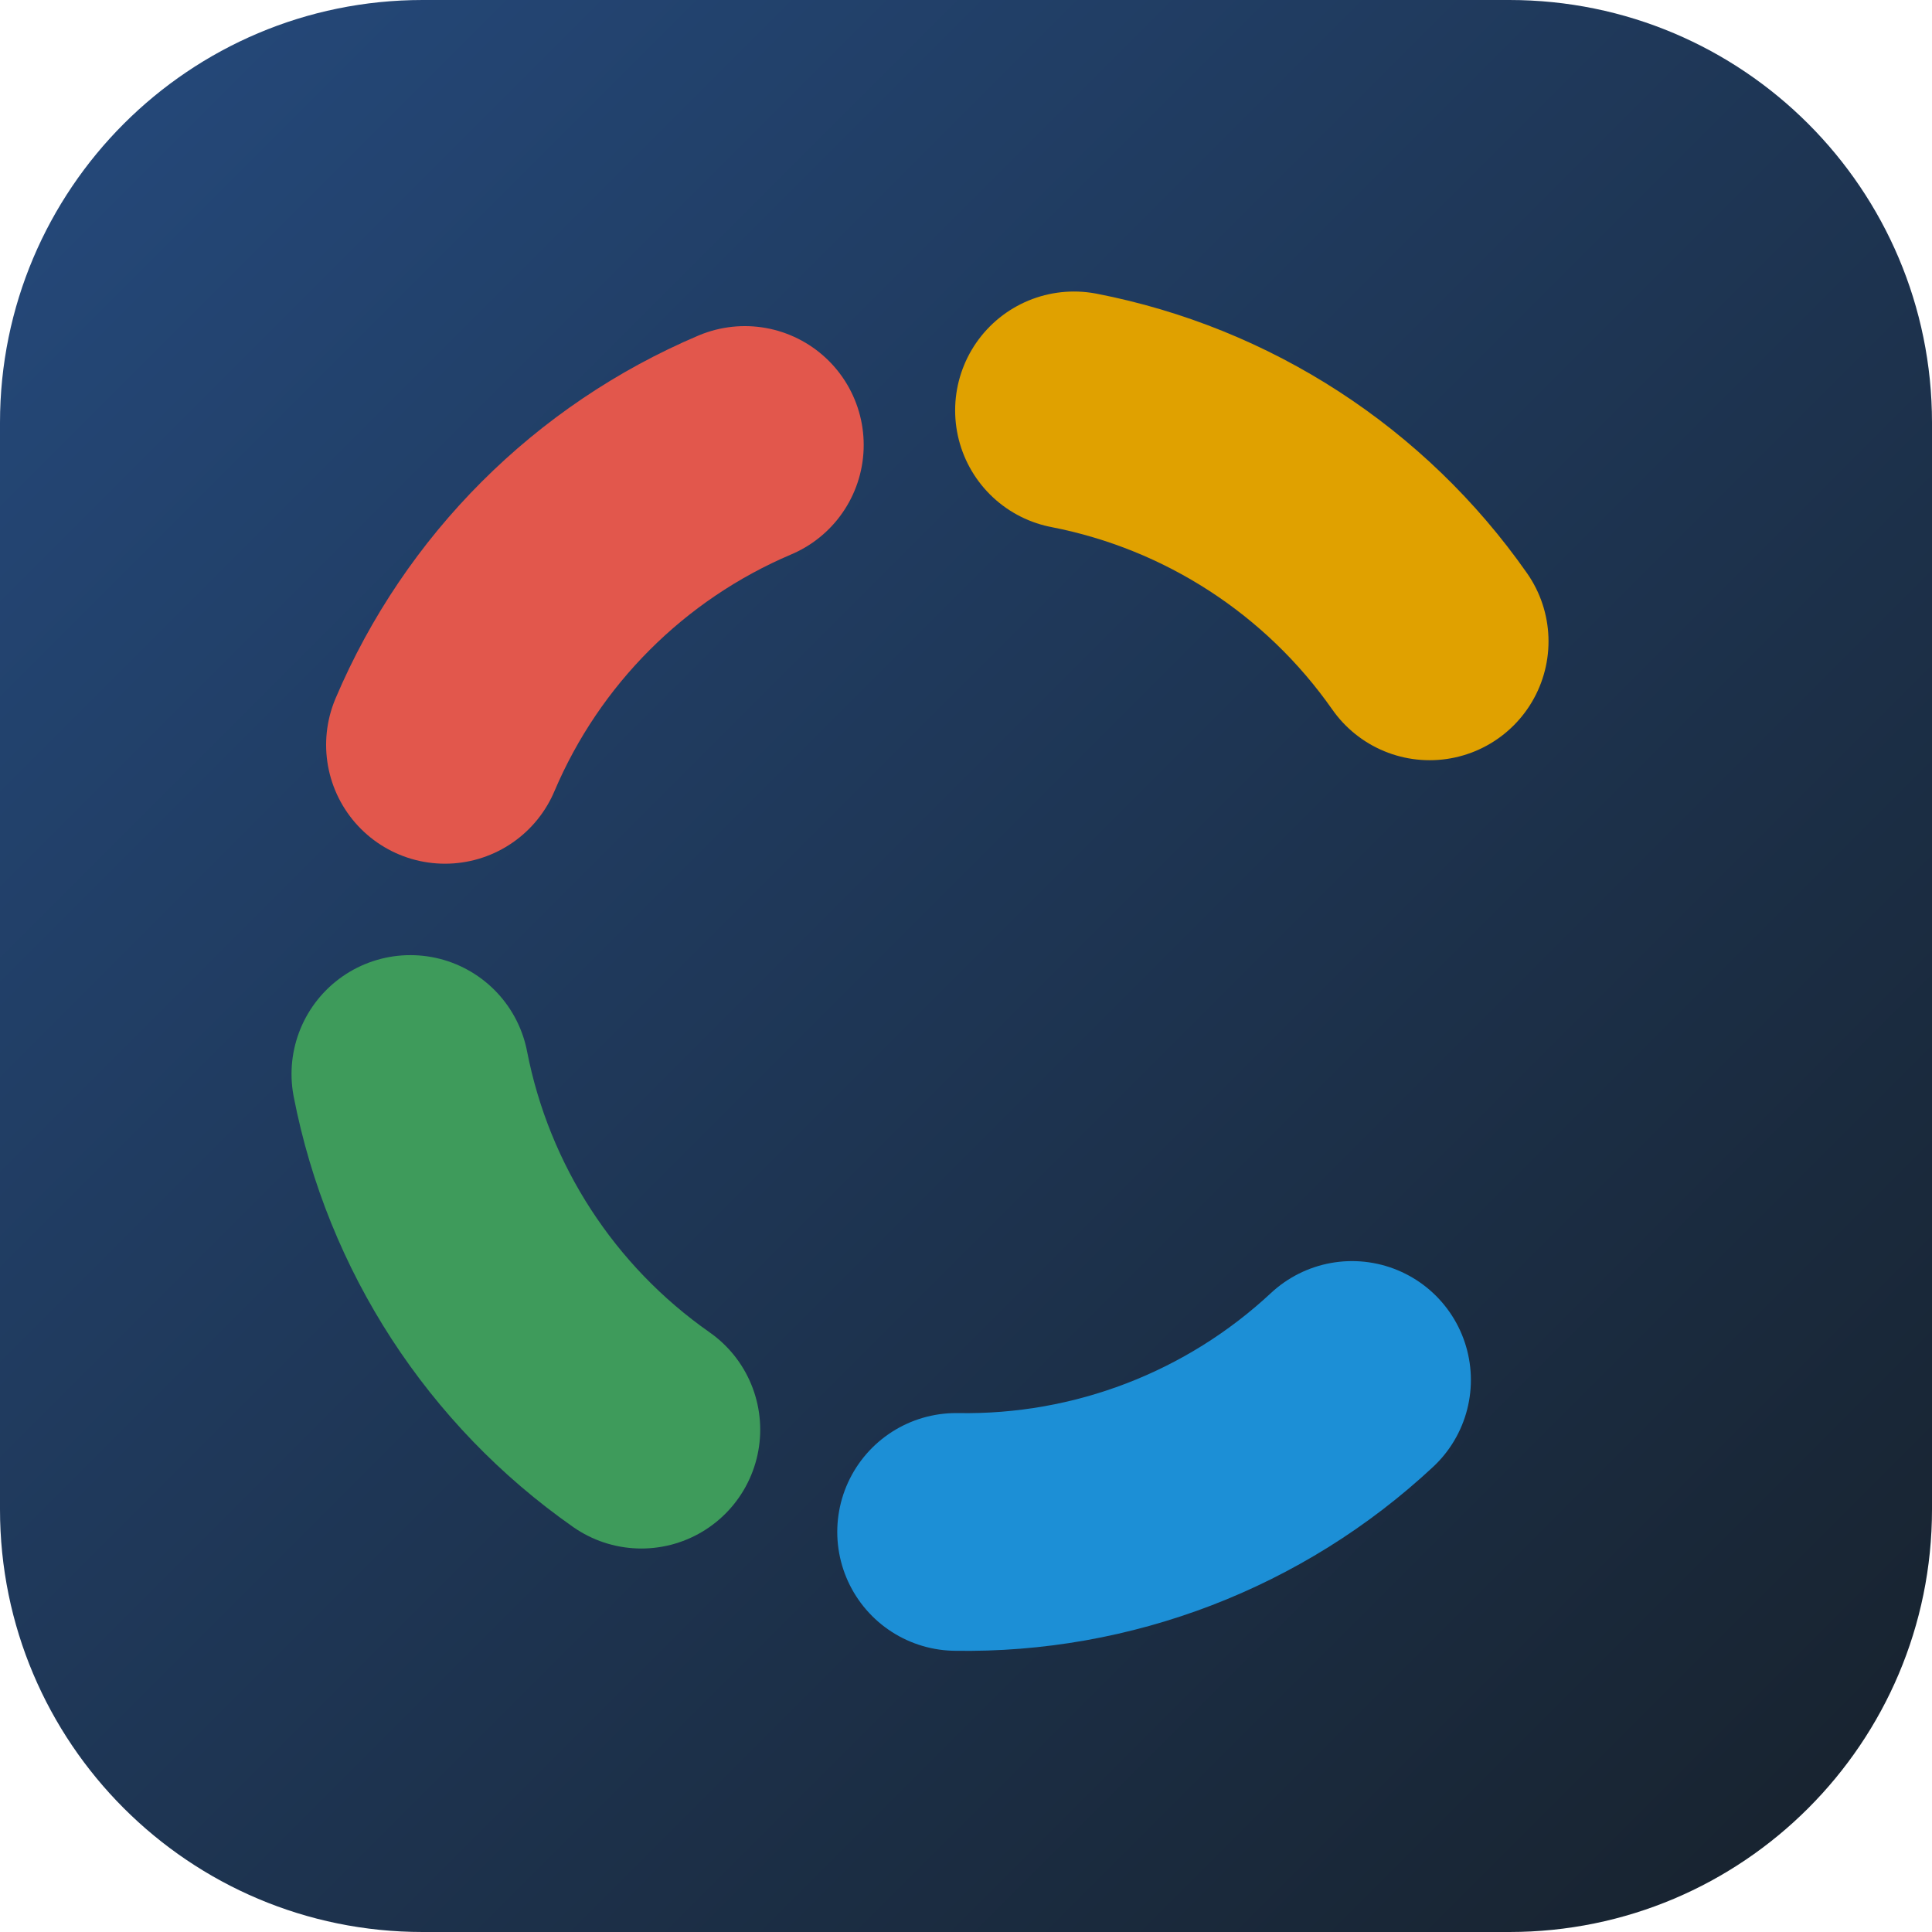
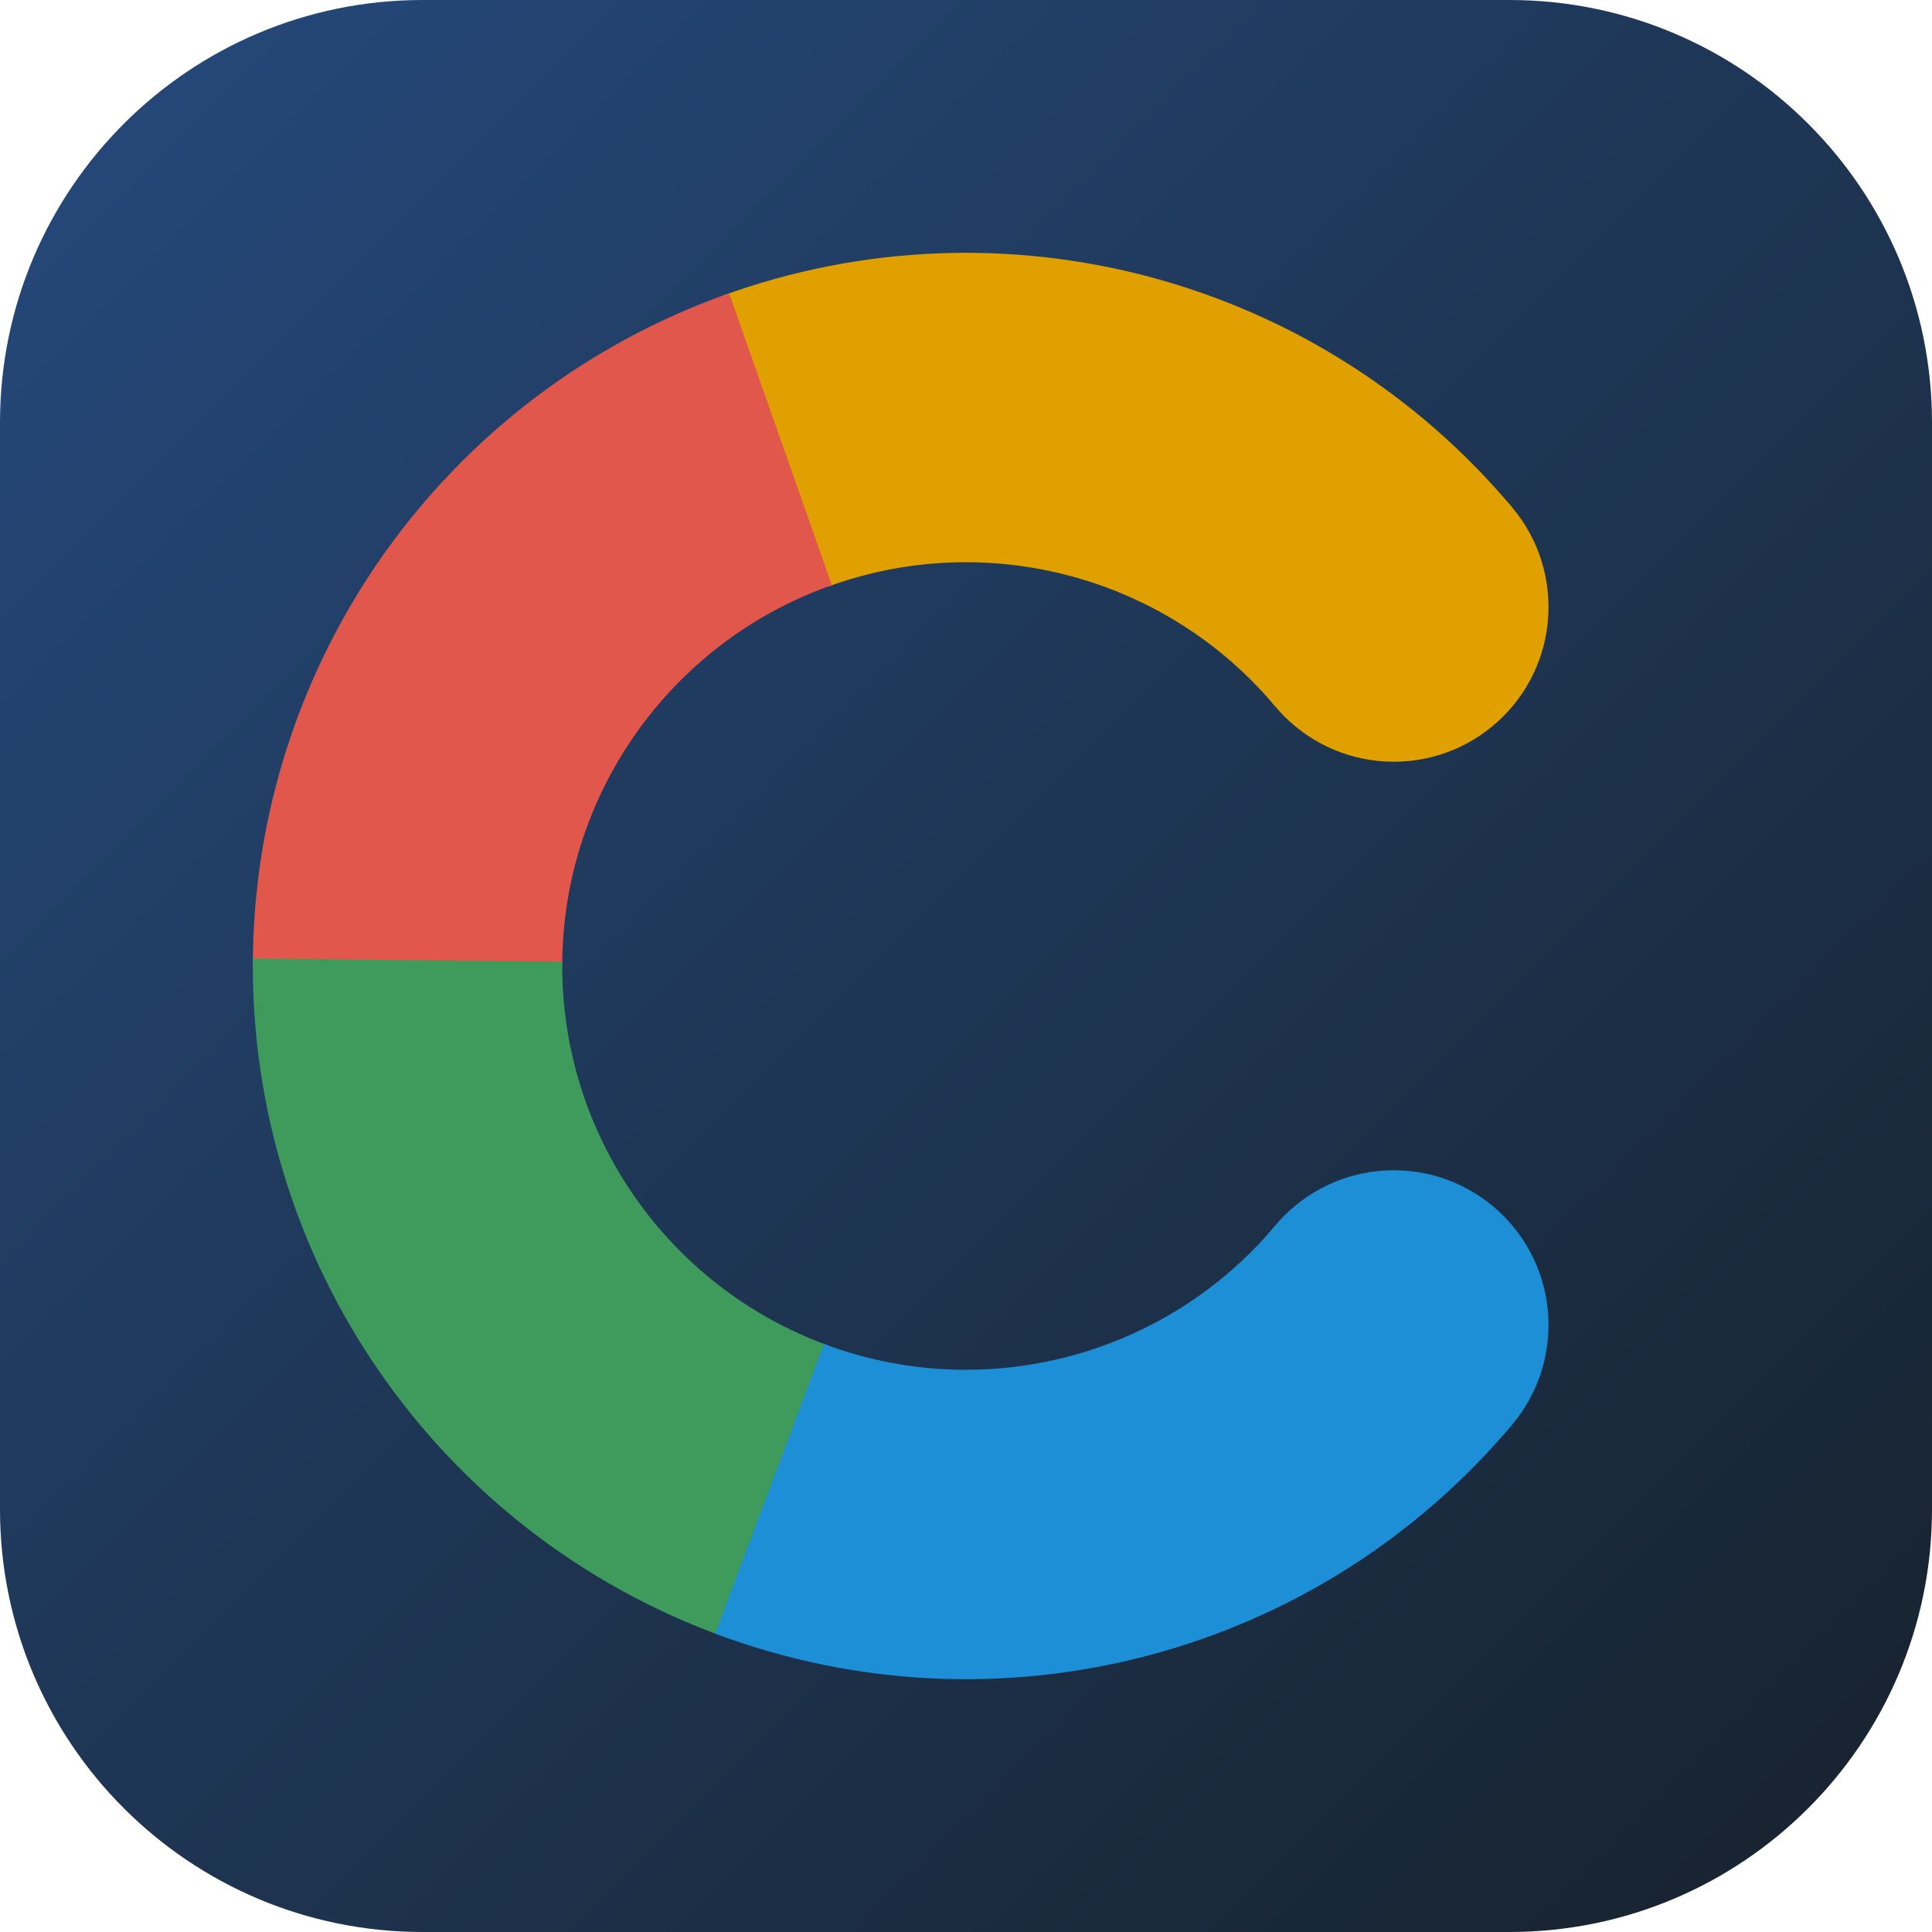
<svg xmlns="http://www.w3.org/2000/svg" width="512" height="512" viewBox="0 0 512 512" role="img" aria-label="Consumi: C a quattro colori, corrente gas acqua e spazzatura">
  <defs>
    <linearGradient id="bg" x1="0" y1="0" x2="1" y2="1">
      <stop offset="0" stop-color="#254A7D" />
      <stop offset="1" stop-color="#17212B" />
    </linearGradient>
  </defs>
  <rect width="512" height="512" rx="112" fill="url(#bg)" />
-   <path d="M 358.3,365.703 A 150,150 0 0 1 253.382,405.977" fill="none" stroke="#1C8FD6" stroke-width="63" stroke-linecap="round" />
-   <path d="M 169.964,378.873 A 150,150 0 0 1 108.756,284.621" fill="none" stroke="#3E9B5B" stroke-width="63" stroke-linecap="round" />
-   <path d="M 117.924,197.39 A 150,150 0 0 1 197.39,117.924" fill="none" stroke="#E2574C" stroke-width="63" stroke-linecap="round" />
-   <path d="M 284.621,108.756 A 150,150 0 0 1 378.873,169.964" fill="none" stroke="#E0A100" stroke-width="63" stroke-linecap="round" />
+   <path d="M 369.37,160.87 A 148,148 0 0 0 205.38,116.93" fill="none" stroke="#E0A100" stroke-width="82" stroke-linecap="butt" />
+   <path d="M 206.84,116.40 A 148,148 0 0 0 108.00,256.00" fill="none" stroke="#E2574C" stroke-width="82" stroke-linecap="butt" />
+   <path d="M 108.01,254.45 A 148,148 0 0 0 205.38,395.07" fill="none" stroke="#3E9B5B" stroke-width="82" stroke-linecap="butt" />
+   <path d="M 203.93,394.54 A 148,148 0 0 0 369.37,351.13" fill="none" stroke="#1C8FD6" stroke-width="82" stroke-linecap="butt" />
+   <circle cx="369.37" cy="160.87" r="41.0" fill="#E0A100" />
+   <circle cx="369.37" cy="351.13" r="41.0" fill="#1C8FD6" />
</svg>
